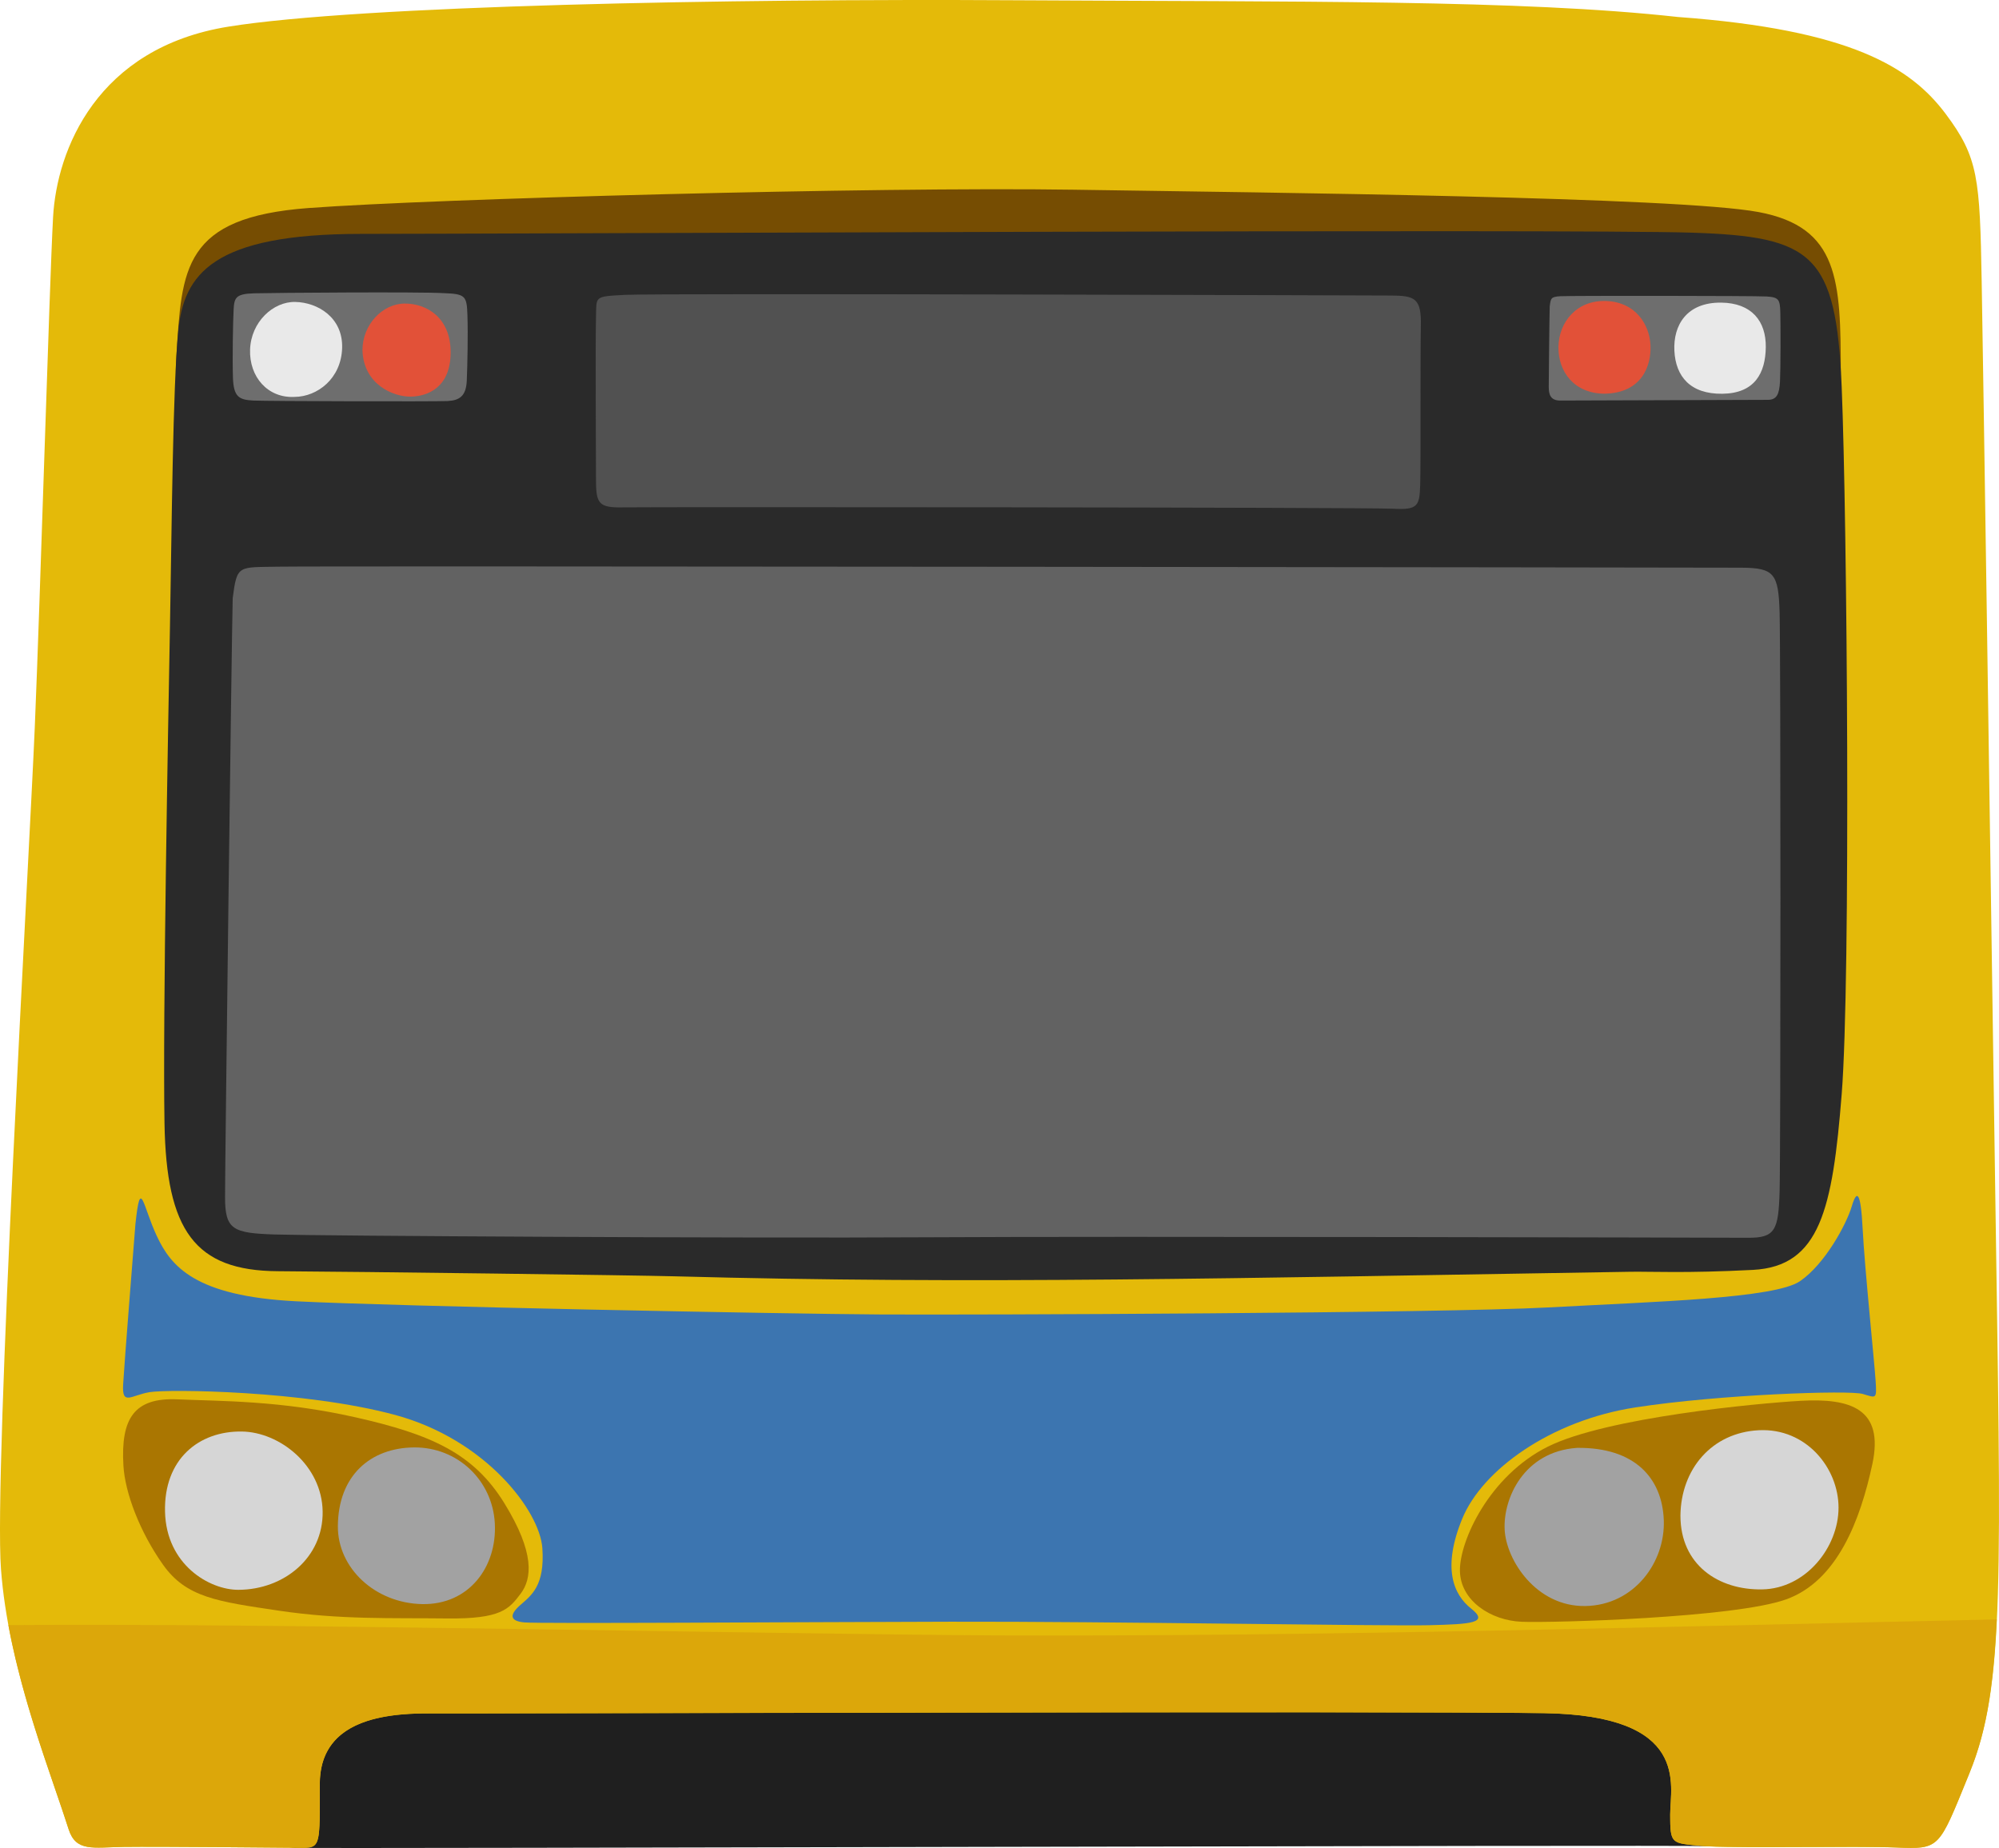
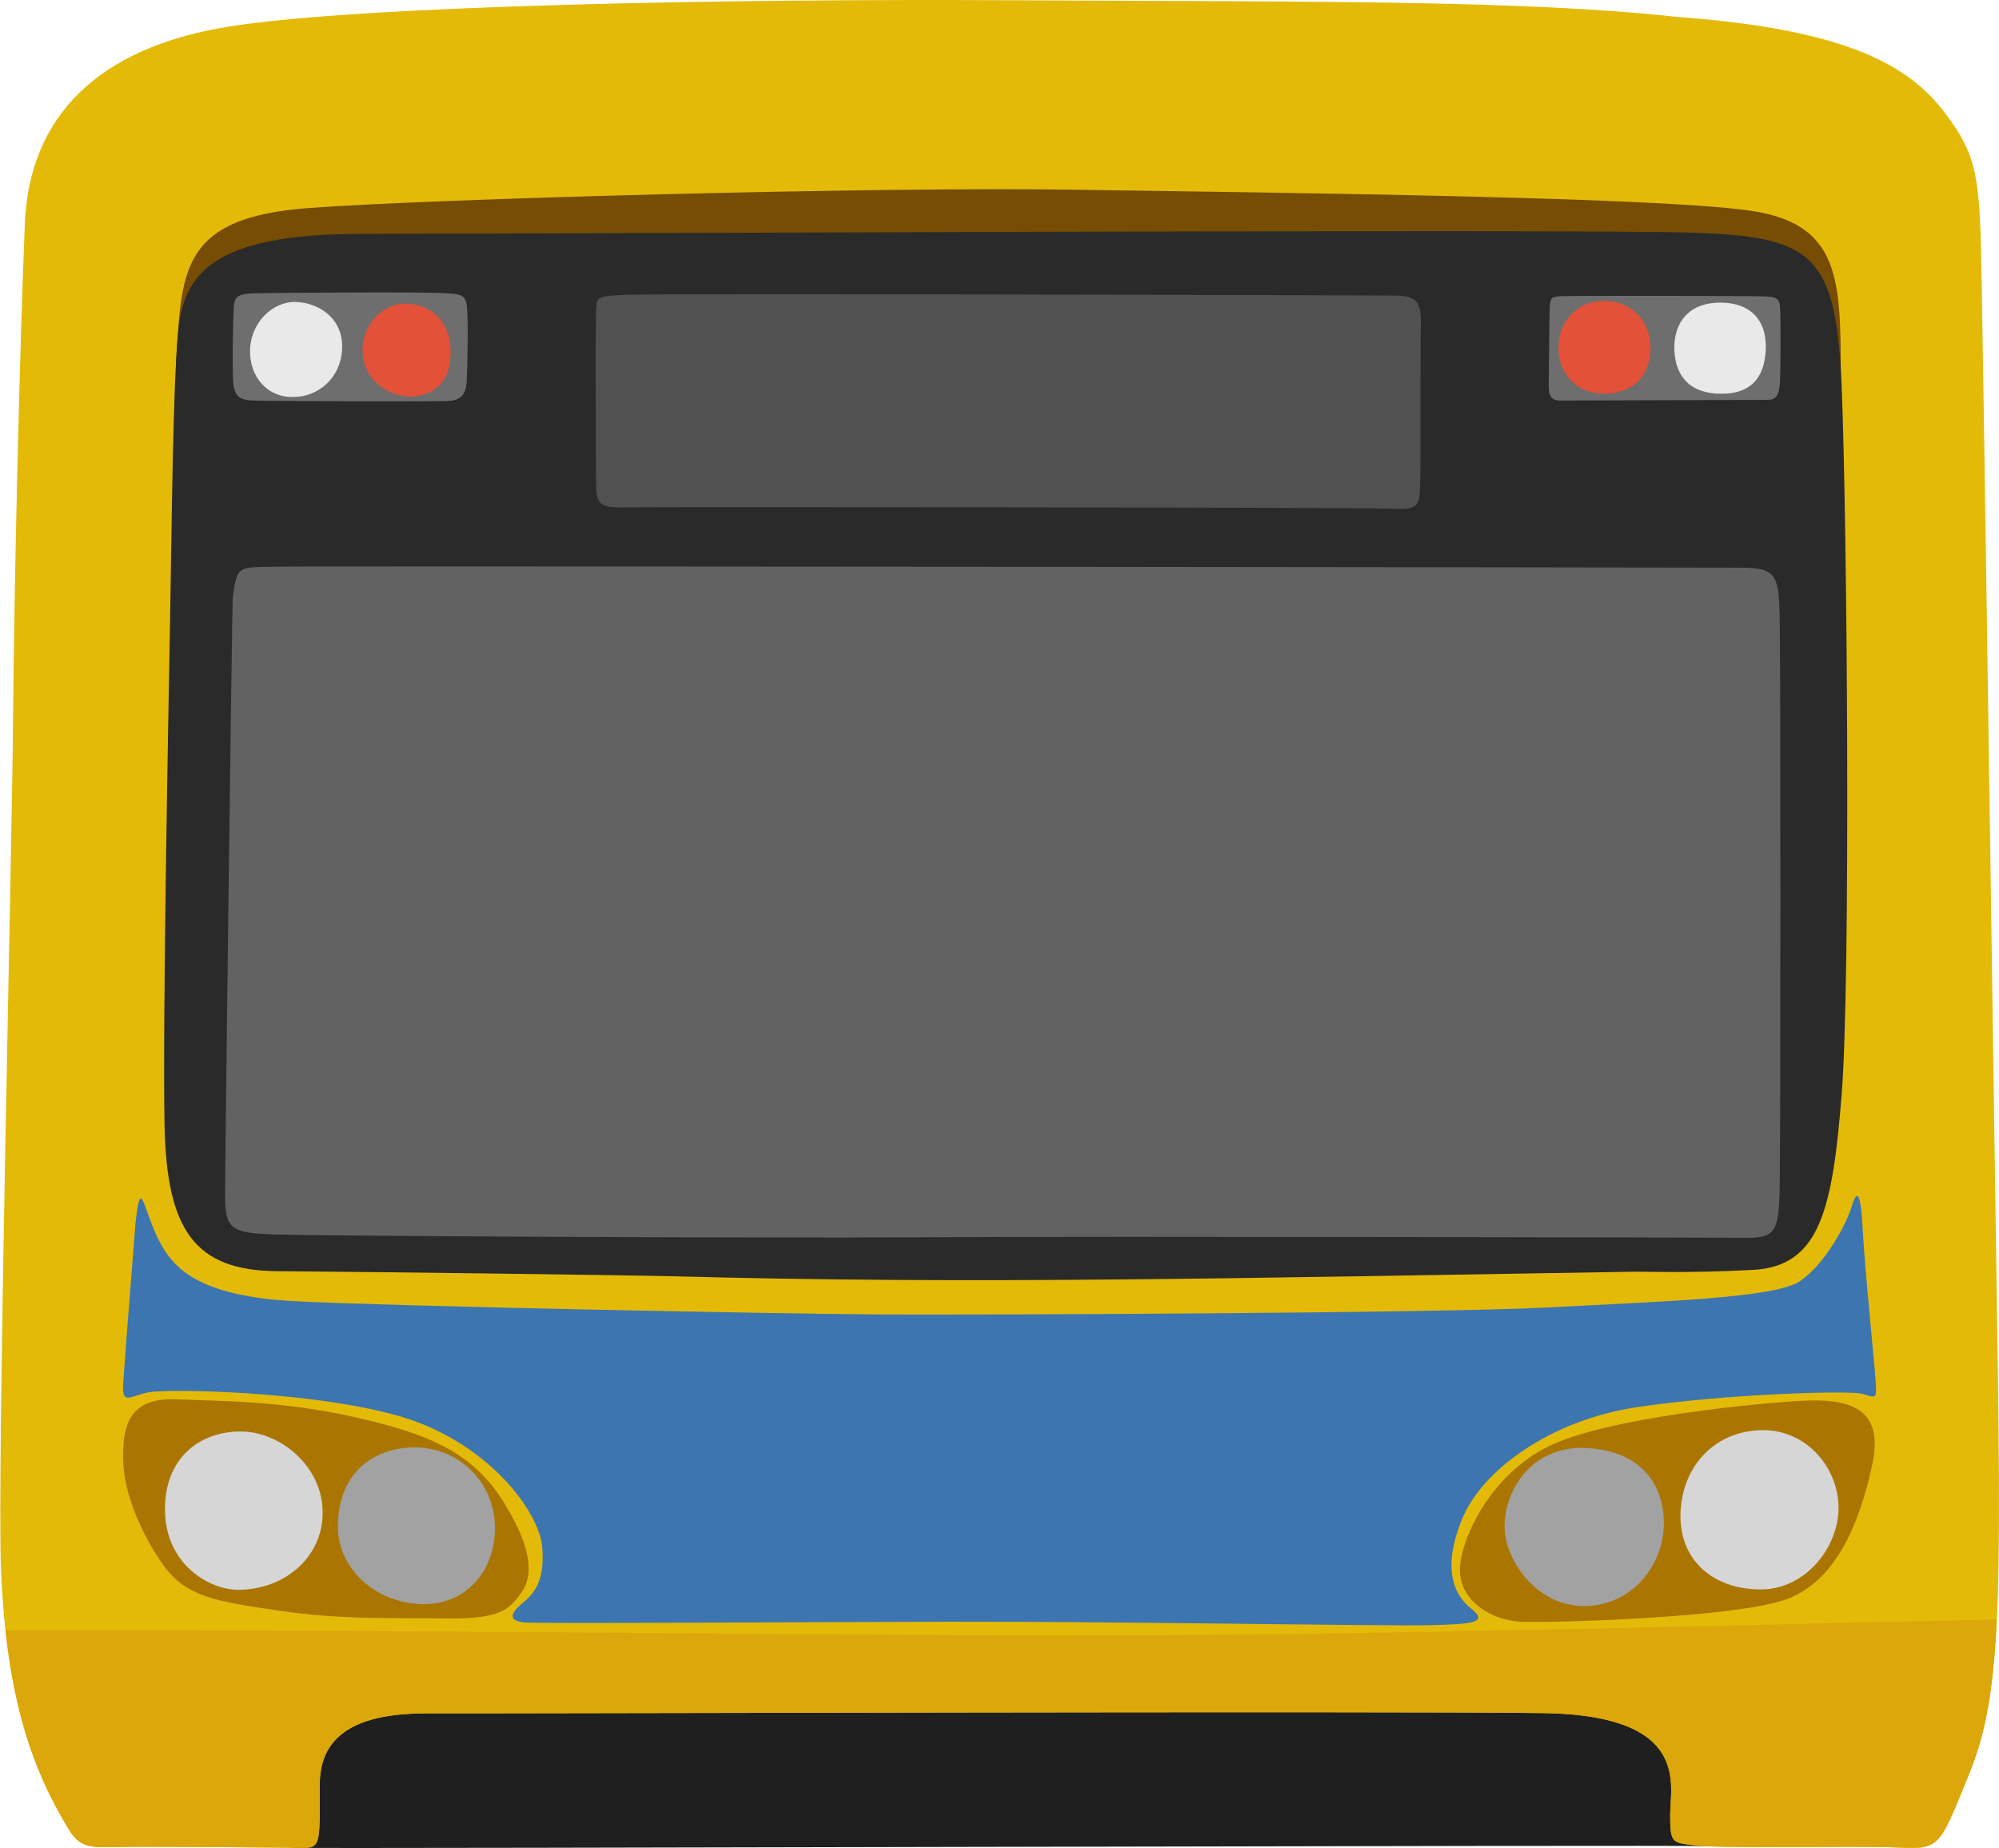
<svg xmlns="http://www.w3.org/2000/svg" version="1.1" id="svg1286" width="1802.208" height="1665.955" viewBox="0 0 1802.208 1665.955">
  <defs id="defs1290" />
  <path style="fill:#1f1f1f;fill-opacity:1;stroke:none;stroke-width:1px;stroke-linecap:butt;stroke-linejoin:miter;stroke-opacity:1" d="m 266.39,1665.814 c 46.465,0.896 1243.698,-2.813 1272.863,-1.532 27.575,1.211 -6.9,-140.633 -6.9,-140.633 l -1305.87,4.315 c 0,0 -7.921,136.929 39.907,137.851 z" id="path1902" />
-   <path style="fill:#e4ba09;fill-opacity:1;stroke:none;stroke-width:1px;stroke-linecap:butt;stroke-linejoin:miter;stroke-opacity:1" d="m 1512.672,15.307 c 156.167,11.425 210.07,45.492 241.409,87.28 29.584,39.447 30.876,57.992 32.523,151.663 1.883,107.072 6.662,438.369 12.144,815.284 5.157,354.593 9.044,450.048 -23.06,528.597 -28.224,69.056 -26.095,68.903 -66.099,67.338 -39.537,-1.546 -149.083,1.01 -175.871,-1.479 -26.788,-2.489 -27.953,-1.331 -27.953,-28.119 0,-26.788 18.635,-89.572 -114.141,-91.526 -132.777,-1.954 -956.713,0.521 -1004.48,0.238 -47.767,-0.284 -98.829,9.296 -98.829,63.651 0,54.356 0.824,57.655 -15.648,57.557 -16.471,-0.098 -130.292,-1.267 -160.974,-0.819 -28.173,0.411 -43.226,4.71 -49.861,-16.047 C 43.48,1591.517 7.475,1502.795 0.887,1414.633 -5.702,1326.472 26.418,772.398 31.359,655.479 36.301,538.561 44.536,256.948 47.831,196.023 51.125,135.098 87.362,43.074 205.957,24.013 324.551,4.952 657.275,-1.307 914.23,0.22 c 256.955,1.527 456.788,-0.58 598.442,15.087 z" id="path1858" />
+   <path style="fill:#e4ba09;fill-opacity:1;stroke:none;stroke-width:1px;stroke-linecap:butt;stroke-linejoin:miter;stroke-opacity:1" d="m 1512.672,15.307 c 156.167,11.425 210.07,45.492 241.409,87.28 29.584,39.447 30.876,57.992 32.523,151.663 1.883,107.072 6.662,438.369 12.144,815.284 5.157,354.593 9.044,450.048 -23.06,528.597 -28.224,69.056 -26.095,68.903 -66.099,67.338 -39.537,-1.546 -149.083,1.01 -175.871,-1.479 -26.788,-2.489 -27.953,-1.331 -27.953,-28.119 0,-26.788 18.635,-89.572 -114.141,-91.526 -132.777,-1.954 -956.713,0.521 -1004.48,0.238 -47.767,-0.284 -98.829,9.296 -98.829,63.651 0,54.356 0.824,57.655 -15.648,57.557 -16.471,-0.098 -130.292,-1.267 -160.974,-0.819 -28.173,0.411 -38.568,2.591 -49.861,-16.047 C 29.663,1595.835 5.748,1532.157 0.887,1414.633 -2.767,1326.301 10.856,766.623 11.774,649.604 12.798,518.976 17.797,315.84 22.37,201.899 26.228,105.754 87.362,43.074 205.957,24.013 324.551,4.952 657.275,-1.307 914.23,0.22 c 256.955,1.527 456.788,-0.58 598.442,15.087 z" id="path1858" />
  <path style="fill:#764d02;fill-opacity:1;stroke:none;stroke-width:1px;stroke-linecap:butt;stroke-linejoin:miter;stroke-opacity:1" d="m 1659.564,336.55 c 0,-84.004 -1.647,-131.782 -74.122,-145.389 -72.474,-13.608 -437.317,-17.423 -617.68,-20.142 -180.363,-2.719 -575.678,8.109 -689.331,16.493 -113.653,8.384 -114.477,54.499 -119.418,133.533 -4.941,79.034 30.472,-66.528 30.472,-66.528 l 184.48,-26.905 1220.536,3.135 32.943,40.551 z" id="path1862" />
  <path style="fill:#2a2a2a;fill-opacity:1;stroke:none;stroke-width:1px;stroke-linecap:butt;stroke-linejoin:miter;stroke-opacity:1" d="m 1525.322,209.745 c 108.723,3.54 130.125,18.892 135.066,139.163 4.941,120.271 8.236,533.725 0,637.446 -8.236,103.721 -19.517,155.318 -80.082,158.452 -60.565,3.134 -91.979,1.382 -110.065,1.675 -359.375,5.823 -592.425,11.425 -862.38,4.097 -35.415,-0.961 -282.486,-4.15 -357.431,-4.595 -74.945,-0.445 -100.476,-36.834 -102.123,-133.202 -1.647,-96.368 3.294,-359.059 4.941,-448.818 1.647,-89.76 2.471,-213.291 7.412,-265.147 4.941,-51.856 31.296,-87.936 164.715,-87.967 133.419,-0.031 1092.068,-4.617 1199.947,-1.105 z" id="path1860" />
-   <path style="fill:#dca70a;fill-opacity:1;stroke:none;stroke-width:1px;stroke-linecap:butt;stroke-linejoin:miter;stroke-opacity:1" d="m 1800.174,1459.877 v 0 c 0.01,-2e-4 0.016,2e-4 0.024,0 z m 0,0 c -292.226,6.3 -603.111,15.554 -902.414,14.436 -200.632,-1.192 -658.122,-11.247 -890.191,-9.285 0.332,1.796 0.675,3.588 1.025,5.379 0.351,1.791 0.709,3.579 1.074,5.365 0.211,1.034 0.42,2.068 0.637,3.1 0.314,1.499 0.638,2.994 0.963,4.488 0.177,0.814 0.353,1.629 0.533,2.441 10.074,45.48 24.686,88.431 37.119,124.711 7.1e-4,0 0.003,0 0.004,0.01 0.033,0.097 0.065,0.19 0.098,0.287 0.154,0.45 0.304,0.889 0.457,1.336 6.7e-4,0 10e-4,0 0.002,0.01 2.2e-4,0 -3.5e-4,0 0,0 4.515,13.172 8.812,25.702 12.352,36.773 6.635,20.757 21.689,16.458 49.861,16.047 30.682,-0.447 144.501,0.72 160.973,0.818 5.147,0.031 8.605,-0.27 10.928,-2.357 0.232,-0.208 0.454,-0.434 0.664,-0.68 3.3e-4,-4e-4 -3.3e-4,0 0,0 0.21,-0.246 0.409,-0.509 0.598,-0.795 3e-4,-4e-4 -3e-4,0 0,0 0.189,-0.286 0.368,-0.592 0.537,-0.92 2.6e-4,-5e-4 -2.6e-4,0 0,0 0.169,-0.329 0.329,-0.678 0.479,-1.053 2.2e-4,-6e-4 -2.1e-4,0 0,0 0.15,-0.374 0.292,-0.772 0.424,-1.195 1.8e-4,-6e-4 -1.8e-4,0 0,0 0.265,-0.847 0.495,-1.794 0.695,-2.853 1.2e-4,-6e-4 -1.1e-4,0 0,0 0.1,-0.529 0.194,-1.087 0.279,-1.674 9e-5,-7e-4 -9e-5,0 0,0 0.086,-0.586 0.166,-1.203 0.238,-1.85 1.4e-4,0 -1.4e-4,0 0,0 0.218,-1.944 0.377,-4.165 0.494,-6.705 3e-5,-6e-4 -2e-5,0 0,0 0.078,-1.693 0.139,-3.527 0.184,-5.514 2e-5,0 -3e-5,0 0,0 0.045,-1.987 0.075,-4.126 0.096,-6.43 10e-6,0 0,0 0,0 0.061,-6.915 0.033,-15.31 0.033,-25.5 0,-8e-4 0,0 0,0 0,-7e-4 0,0 0,0 0,-0.848 0.013,-1.685 0.037,-2.512 4e-5,0 -4e-5,0 0,0 0.025,-0.826 0.062,-1.642 0.111,-2.447 8e-5,0 -8e-5,0 0,0 0.049,-0.805 0.109,-1.599 0.182,-2.383 1.2e-4,0 -1.2e-4,0 0,0 0.146,-1.569 0.339,-3.095 0.578,-4.58 2e-4,0 -2.1e-4,0 0,0 0.119,-0.742 0.251,-1.474 0.393,-2.195 2.5e-4,0 -2.5e-4,0 0,0 0.142,-0.722 0.297,-1.433 0.461,-2.135 2.9e-4,0 -3e-4,0 0,0 0.164,-0.702 0.34,-1.393 0.525,-2.074 3.3e-4,0 -3.4e-4,0 0,0 0.931,-3.414 2.133,-6.58 3.578,-9.518 2.5e-4,-5e-4 -2.7e-4,0 0,0 0.578,-1.175 1.195,-2.312 1.85,-3.414 2.8e-4,-5e-4 -2.9e-4,0 0,0 0.982,-1.653 2.049,-3.226 3.193,-4.723 3.1e-4,-4e-4 -3.1e-4,0 0,0 0.763,-0.997 1.562,-1.96 2.393,-2.891 3.2e-4,-4e-4 -3.1e-4,0 0,0 0.415,-0.465 0.84,-0.92 1.271,-1.369 3.2e-4,-3e-4 -3.2e-4,0 0,0 0.432,-0.449 0.873,-0.888 1.32,-1.32 18.822,-18.177 51.588,-22.241 82.936,-22.055 47.767,0.284 871.704,-2.19 1004.48,-0.236 132.777,1.954 114.141,64.737 114.141,91.525 0,1.624 0.01,3.137 0.02,4.562 5e-4,0.054 -6e-4,0.115 0,0.168 0.015,1.452 0.042,2.806 0.084,4.066 0.061,1.836 0.157,3.469 0.305,4.936 0.029,0.29 0.064,0.562 0.098,0.84 0.044,0.364 0.092,0.722 0.145,1.064 0.061,0.39 0.122,0.774 0.193,1.137 0.056,0.285 0.117,0.556 0.18,0.824 0.03,0.131 0.06,0.262 0.092,0.389 0.078,0.305 0.162,0.598 0.252,0.881 0.054,0.167 0.112,0.327 0.17,0.486 0.077,0.215 0.15,0.433 0.234,0.635 0.023,0.055 0.05,0.107 0.074,0.16 0.091,0.209 0.189,0.411 0.289,0.608 0.109,0.211 0.226,0.41 0.346,0.607 0.074,0.121 0.143,0.249 0.221,0.365 0.063,0.093 0.131,0.18 0.199,0.268 0.046,0.063 0.093,0.124 0.141,0.185 0.196,0.252 0.405,0.491 0.627,0.717 0.015,0.015 0.03,0.032 0.045,0.047 0.218,0.219 0.451,0.425 0.695,0.621 0.026,0.021 0.05,0.042 0.076,0.062 0.239,0.187 0.493,0.362 0.758,0.529 0.037,0.023 0.07,0.048 0.107,0.07 0.298,0.183 0.612,0.354 0.945,0.514 0.066,0.032 0.137,0.061 0.205,0.092 0.253,0.116 0.512,0.229 0.785,0.334 0.058,0.022 0.12,0.042 0.18,0.064 0.29,0.108 0.587,0.213 0.9,0.311 0.053,0.017 0.11,0.032 0.164,0.049 0.337,0.102 0.683,0.2 1.047,0.291 0.02,0.01 0.043,0.01 0.062,0.014 0.398,0.099 0.813,0.193 1.244,0.281 0.563,0.116 1.171,0.22 1.795,0.32 0.675,0.11 1.398,0.211 2.147,0.309 0.177,0.023 0.334,0.05 0.516,0.072 0.1,0.012 0.202,0.023 0.303,0.035 1.604,0.195 3.389,0.375 5.334,0.559 1.003,0.095 2.142,0.201 3.244,0.301 1.229,0.112 2.367,0.215 3.727,0.342 0.62,0.058 1.329,0.11 2.035,0.162 1.199,0.082 2.473,0.153 3.932,0.201 0.11,0 0.184,0.028 0.242,0.061 34.454,1.755 132.682,-0.388 169.668,1.059 38.946,1.523 38.166,1.195 64.131,-62.518 0.698,-1.728 1.211,-2.992 1.947,-4.811 v -0.014 c 0.033,-0.082 0.065,-0.164 0.098,-0.246 0.883,-2.231 1.747,-4.476 2.596,-6.738 0.391,-1.044 0.768,-2.105 1.152,-3.158 0.283,-0.776 0.564,-1.556 0.846,-2.334 0.01,-0.018 0.013,-0.036 0.02,-0.055 0.01,-0.026 0.018,-0.054 0.027,-0.08 1.383,-3.977 2.685,-8.026 3.91,-12.176 0.01,-0.021 0.013,-0.042 0.02,-0.062 0.01,-0.02 0.014,-0.041 0.019,-0.061 8.658,-29.384 13.454,-63.816 15.82,-113.33 z" id="path1864" />
+   <path style="fill:#dca70a;fill-opacity:1;stroke:none;stroke-width:1px;stroke-linecap:butt;stroke-linejoin:miter;stroke-opacity:1" d="M 1800.174 1459.877 C 1507.947 1466.177 1197.063 1475.431 897.76 1474.312 C 708.984 1473.191 251.68 1468.813 4.961 1469.934 C 14.105 1553.407 35.116 1604.835 61.832 1648.926 C 73.125 1667.563 83.521 1665.383 111.693 1664.973 C 142.375 1664.525 256.195 1665.693 272.666 1665.791 C 273.625 1665.797 274.512 1665.786 275.357 1665.76 C 275.491 1665.755 275.627 1665.753 275.758 1665.748 C 276.042 1665.736 276.318 1665.72 276.59 1665.703 C 276.829 1665.688 277.061 1665.668 277.291 1665.648 C 277.506 1665.63 277.723 1665.613 277.93 1665.59 C 278.223 1665.556 278.5 1665.513 278.777 1665.469 C 279.031 1665.428 279.279 1665.382 279.52 1665.332 C 279.795 1665.274 280.068 1665.215 280.326 1665.143 C 280.476 1665.101 280.617 1665.051 280.762 1665.004 C 280.982 1664.932 281.197 1664.856 281.404 1664.772 C 281.549 1664.713 281.69 1664.649 281.828 1664.584 C 282.03 1664.489 282.223 1664.386 282.412 1664.275 C 282.529 1664.207 282.648 1664.142 282.76 1664.068 C 283.025 1663.894 283.279 1663.703 283.52 1663.492 C 283.543 1663.471 283.57 1663.455 283.594 1663.434 C 285.72 1661.522 286.893 1658.101 287.539 1652.078 C 287.609 1651.425 287.669 1650.724 287.727 1650.008 C 287.835 1648.674 287.929 1647.256 288.002 1645.689 C 288.08 1644.004 288.141 1642.175 288.186 1640.197 C 288.186 1640.189 288.185 1640.18 288.186 1640.172 C 288.23 1638.193 288.261 1636.061 288.281 1633.768 C 288.281 1633.759 288.281 1633.747 288.281 1633.738 C 288.281 1633.715 288.281 1633.687 288.281 1633.664 C 288.308 1630.604 288.314 1627.153 288.316 1623.488 C 288.319 1618.85 288.315 1613.991 288.314 1608.279 C 288.314 1608.275 288.314 1608.272 288.314 1608.268 C 288.314 1608.255 288.314 1608.247 288.314 1608.234 C 288.314 1607.398 288.328 1606.572 288.352 1605.756 C 289.887 1553.586 340.111 1544.303 387.143 1544.582 C 434.91 1544.866 1258.846 1542.392 1391.623 1544.346 C 1495.44 1545.873 1506.689 1584.588 1506.658 1614.209 C 1506.657 1615.369 1506.64 1616.516 1506.609 1617.645 C 1506.609 1617.668 1506.608 1617.692 1506.607 1617.715 C 1506.45 1623.469 1505.969 1628.789 1505.812 1633.307 C 1505.803 1633.573 1505.806 1633.817 1505.799 1634.078 C 1505.782 1634.705 1505.764 1635.335 1505.764 1635.928 C 1505.764 1635.932 1505.764 1635.937 1505.764 1635.941 C 1505.764 1637.566 1505.773 1639.078 1505.783 1640.504 C 1505.783 1640.526 1505.783 1640.552 1505.783 1640.574 C 1505.812 1643.399 1505.887 1645.828 1506.037 1647.953 C 1506.06 1648.282 1506.084 1648.6 1506.111 1648.914 C 1506.18 1649.705 1506.261 1650.461 1506.359 1651.16 C 1506.363 1651.187 1506.365 1651.215 1506.369 1651.242 C 1507.958 1662.306 1513.643 1662.125 1533.717 1663.99 C 1560.505 1666.479 1670.051 1663.923 1709.588 1665.469 C 1718.316 1665.81 1725.036 1666.085 1730.506 1665.588 C 1730.732 1665.566 1730.949 1665.536 1731.172 1665.512 C 1731.608 1665.466 1732.041 1665.418 1732.461 1665.361 C 1742.537 1663.934 1748.265 1659.233 1755.096 1646.223 C 1755.162 1646.095 1755.23 1645.967 1755.297 1645.838 C 1755.657 1645.145 1756.023 1644.418 1756.391 1643.678 C 1756.632 1643.19 1756.874 1642.698 1757.119 1642.189 C 1757.314 1641.786 1757.511 1641.374 1757.709 1640.957 C 1762.404 1631.012 1767.883 1617.227 1775.688 1598.131 C 1775.751 1597.976 1775.812 1597.819 1775.875 1597.664 C 1776.719 1595.527 1777.547 1593.379 1778.359 1591.213 C 1778.751 1590.169 1779.128 1589.108 1779.512 1588.055 C 1779.795 1587.279 1780.076 1586.499 1780.357 1585.721 C 1780.367 1585.703 1780.372 1585.685 1780.379 1585.666 C 1780.389 1585.64 1780.395 1585.612 1780.404 1585.586 C 1781.787 1581.609 1783.09 1577.56 1784.314 1573.41 C 1784.324 1573.389 1784.329 1573.368 1784.336 1573.348 C 1784.346 1573.328 1784.349 1573.307 1784.353 1573.287 C 1793.011 1543.903 1797.807 1509.471 1800.174 1459.957 L 1800.174 1459.877 z " id="path1864" />
  <path style="fill:#3c75b0;fill-opacity:1;stroke:none;stroke-width:1px;stroke-linecap:butt;stroke-linejoin:miter;stroke-opacity:1" d="m 122.09,1103.529 c 4.659,-43.649 6.406,-16.85 19.218,10.597 12.812,27.447 34.359,54.363 125.789,58.983 91.43,4.62 440.26,11.352 525.866,11.86 85.606,0.509 505.484,-1.073 602.737,-6.318 97.253,-5.246 204.406,-8.103 227.118,-23.692 22.712,-15.589 41.929,-51.58 46.588,-67.276 4.659,-15.696 8.153,-13.928 9.9,20.441 1.747,34.369 10.482,118.863 11.647,136.34 1.165,17.477 0.582,15.727 -11.647,12.16 -12.229,-3.567 -128.7,0.4 -204.989,12.176 -76.288,11.776 -138.018,56.251 -156.071,100.402 -18.053,44.152 -8.153,68.087 8.153,80.996 16.306,12.909 0,13.976 -37.853,14.916 -37.853,0.94 -289.43,-3.467 -431.525,-3.147 -142.095,0.32 -370.96,1.872 -384.354,0.628 -13.394,-1.244 -13.394,-7.068 -3.494,-15.744 9.9,-8.677 22.13,-17.339 19.8,-51.13 -2.329,-33.79 -51.247,-98.14 -132.777,-120.172 -81.53,-22.032 -204.406,-23.344 -221.295,-20.533 -16.888,2.811 -25.041,12.663 -23.877,-7.13 1.165,-19.793 9.318,-122.239 11.065,-144.358 z" id="path1869" />
  <path style="fill:#515151;fill-opacity:1;stroke:none;stroke-width:1px;stroke-linecap:butt;stroke-linejoin:miter;stroke-opacity:1" d="m 537.309,286.624 c 0.582,-19.797 -2.329,-19.232 26.206,-20.809 28.535,-1.577 669.125,0.482 690.672,0.61 21.547,0.128 27.371,2.492 26.788,27.53 -0.582,25.038 0,123.459 -0.582,142.673 -0.582,19.214 -1.747,23.284 -24.459,21.984 -22.712,-1.3 -671.455,-1.661 -694.167,-1.214 -22.712,0.447 -24.459,-3.639 -24.459,-26.351 0,-22.712 -0.582,-119.386 0,-144.424 z" id="path1871" />
  <path style="fill:#6e6e6e;fill-opacity:1;stroke:none;stroke-width:1px;stroke-linecap:butt;stroke-linejoin:miter;stroke-opacity:1" d="m 399.873,264.26 c 19.8,0.7 20.965,2.454 21.547,19.928 0.582,17.474 0,44.841 -0.582,58.814 -0.582,13.973 -6.406,18.015 -17.471,18.532 -11.065,0.516 -162.477,0.199 -175.289,-0.459 -12.812,-0.658 -17.471,-3.598 -18.053,-20.49 -0.582,-16.892 0,-50.083 0.582,-61.144 0.582,-11.061 1.747,-14.549 18.635,-15.03 16.888,-0.482 149.665,-1.44 170.63,-0.151 z" id="path1873" />
  <path style="fill:#e9e9e9;fill-opacity:1;stroke:none;stroke-width:1px;stroke-linecap:butt;stroke-linejoin:miter;stroke-opacity:1" d="m 265.641,357.803 c 20.382,-0.17 41.93,-16.348 42.803,-44.005 0.874,-27.657 -22.129,-41.187 -42.221,-41.598 -20.091,-0.411 -39.891,18.107 -40.765,42.852 -0.874,24.745 16.015,44.063 40.182,42.751 z" id="path1875" />
  <path style="fill:#e25138;fill-opacity:1;stroke:none;stroke-width:1px;stroke-linecap:butt;stroke-linejoin:miter;stroke-opacity:1" d="m 326.788,315.655 c 0,-23.003 18.053,-41.822 37.853,-41.996 19.8,-0.173 41.638,12.477 41.638,43.924 0,31.447 -20.382,39.77 -36.106,39.968 -15.724,0.198 -42.512,-11.026 -43.385,-41.896 z" id="path1877" />
  <path style="fill:#6e6e6e;fill-opacity:1;stroke:none;stroke-width:1px;stroke-linecap:butt;stroke-linejoin:miter;stroke-opacity:1" d="m 1397.155,276.301 c 0.874,-7.565 1.165,-8.728 9.609,-9.261 8.444,-0.532 174.706,-0.418 185.771,0.231 11.065,0.648 12.229,2.693 12.521,14.342 0.291,11.649 0.291,50.958 -0.291,62.31 -0.582,11.352 -2.912,16.58 -11.065,16.531 -8.153,-0.048 -178.492,0.686 -187.227,0.634 -8.735,-0.052 -10.191,-5.593 -10.191,-12.29 0,-6.697 0.582,-64.055 0.874,-72.498 z" id="path1883" />
  <path style="fill:#e25138;fill-opacity:1;stroke:none;stroke-width:1px;stroke-linecap:butt;stroke-linejoin:miter;stroke-opacity:1" d="m 1446.656,354.922 c 33.777,-0.673 42.221,-25.373 41.347,-43.722 -0.874,-18.349 -13.103,-38.804 -39.891,-39.837 -26.788,-1.033 -42.803,19.255 -43.094,41.382 -0.291,22.128 13.976,42.013 41.638,42.177 z" id="path1879" />
  <path style="fill:#e9e9e9;fill-opacity:1;stroke:none;stroke-width:1px;stroke-linecap:butt;stroke-linejoin:miter;stroke-opacity:1" d="m 1551.729,272.813 c -31.168,-0.34 -43.344,20.455 -42.18,43.465 1.165,23.01 14.268,39.103 43.386,38.693 29.118,-0.409 38.727,-18.696 39.018,-41.989 0.291,-23.292 -12.537,-39.868 -40.224,-40.169 z" id="path1881" />
  <path style="fill:#626262;fill-opacity:1;stroke:none;stroke-width:1px;stroke-linecap:butt;stroke-linejoin:miter;stroke-opacity:1" d="m 209.799,539.224 c 3.948,-30.573 4.935,-27.607 41.454,-28.377 36.519,-0.77 1289.015,0.751 1318.625,0.927 29.61,0.176 33.558,5.135 34.545,40.672 0.987,35.538 0.987,485.607 0,521.133 -0.987,35.526 -3.948,42.417 -28.623,42.271 -24.675,-0.147 -574.431,-1.44 -740.246,-0.451 -165.815,0.989 -548.769,-1.287 -587.262,-2.503 -38.493,-1.216 -45.402,-4.218 -45.402,-33.828 0,-29.61 5.922,-502.345 6.909,-539.845 z" id="path1885" />
  <path style="fill:#aa7601;fill-opacity:1;stroke:none;stroke-width:1px;stroke-linecap:butt;stroke-linejoin:miter;stroke-opacity:1" d="m 1623.313,1262.837 c 45.012,-2.546 75.488,7.013 64.704,57.118 -10.784,50.105 -31.414,105.309 -77.833,121.913 -46.418,16.604 -210.054,21.258 -238.187,20.153 -28.132,-1.105 -55.327,-19.084 -55.796,-45.812 -0.469,-26.728 26.257,-85.647 79.239,-112.058 52.983,-26.411 189.893,-39.194 227.872,-41.313 z" id="path1890" />
  <path style="fill:#a2a2a2;fill-opacity:1;stroke:none;stroke-width:1px;stroke-linecap:butt;stroke-linejoin:miter;stroke-opacity:1" d="m 1421.698,1305.244 c 52.045,-0.628 76.895,27.183 78.302,65.17 1.407,37.987 -26.726,76.736 -70.8,77.412 -44.074,0.676 -71.269,-41.215 -72.675,-68.887 -1.407,-27.672 16.879,-70.231 65.173,-73.694 z" id="path1892" />
  <path style="fill:#d6d6d6;fill-opacity:1;stroke:none;stroke-width:1px;stroke-linecap:butt;stroke-linejoin:miter;stroke-opacity:1" d="m 1515.004,1366.283 c 0.469,-41.727 28.132,-74.852 70.8,-76.943 42.667,-2.091 71.737,34.185 71.737,69.819 0,35.634 -29.424,72.969 -68.81,73.673 -39.385,0.704 -73.727,-22.006 -73.727,-66.549 z" id="path1894" />
  <path style="fill:#aa7601;fill-opacity:1;stroke:none;stroke-width:1px;stroke-linecap:butt;stroke-linejoin:miter;stroke-opacity:1" d="m 111.272,1321.282 c -2.53,-42.634 9.758,-61.542 48.792,-59.785 39.034,1.757 92.4,0.854 160.404,16.201 68.004,15.347 106.428,32.347 134.178,77.34 27.75,44.993 25.006,68.153 14.638,81.814 -10.368,13.661 -17.382,22.768 -66.479,22.171 -49.097,-0.597 -95.754,1.261 -151.255,-6.998 -55.501,-8.258 -83.556,-11.78 -104.598,-41.485 -21.042,-29.705 -34.229,-64.826 -35.679,-89.257 z" id="path1900" />
  <path style="fill:#d6d6d6;fill-opacity:1;stroke:none;stroke-width:1px;stroke-linecap:butt;stroke-linejoin:miter;stroke-opacity:1" d="m 214.956,1433.205 c 41.168,-0.128 76.543,-29.125 75.933,-70.602 -0.61,-41.477 -38.643,-71.623 -72.883,-72.097 -38.729,-0.535 -70.444,24.892 -69.224,72.472 1.22,47.58 39.934,70.308 66.174,70.227 z" id="path1896" />
  <path style="fill:#a2a2a2;fill-opacity:1;stroke:none;stroke-width:1px;stroke-linecap:butt;stroke-linejoin:miter;stroke-opacity:1" d="m 304.611,1375.797 c 0.303,-45.797 29.58,-70.573 68.614,-70.951 39.034,-0.378 70.749,29.391 72.883,68.437 2.135,39.046 -23.176,73.66 -65.564,72.799 -42.388,-0.862 -76.183,-32.462 -75.933,-70.285 z" id="path1898" />
</svg>
